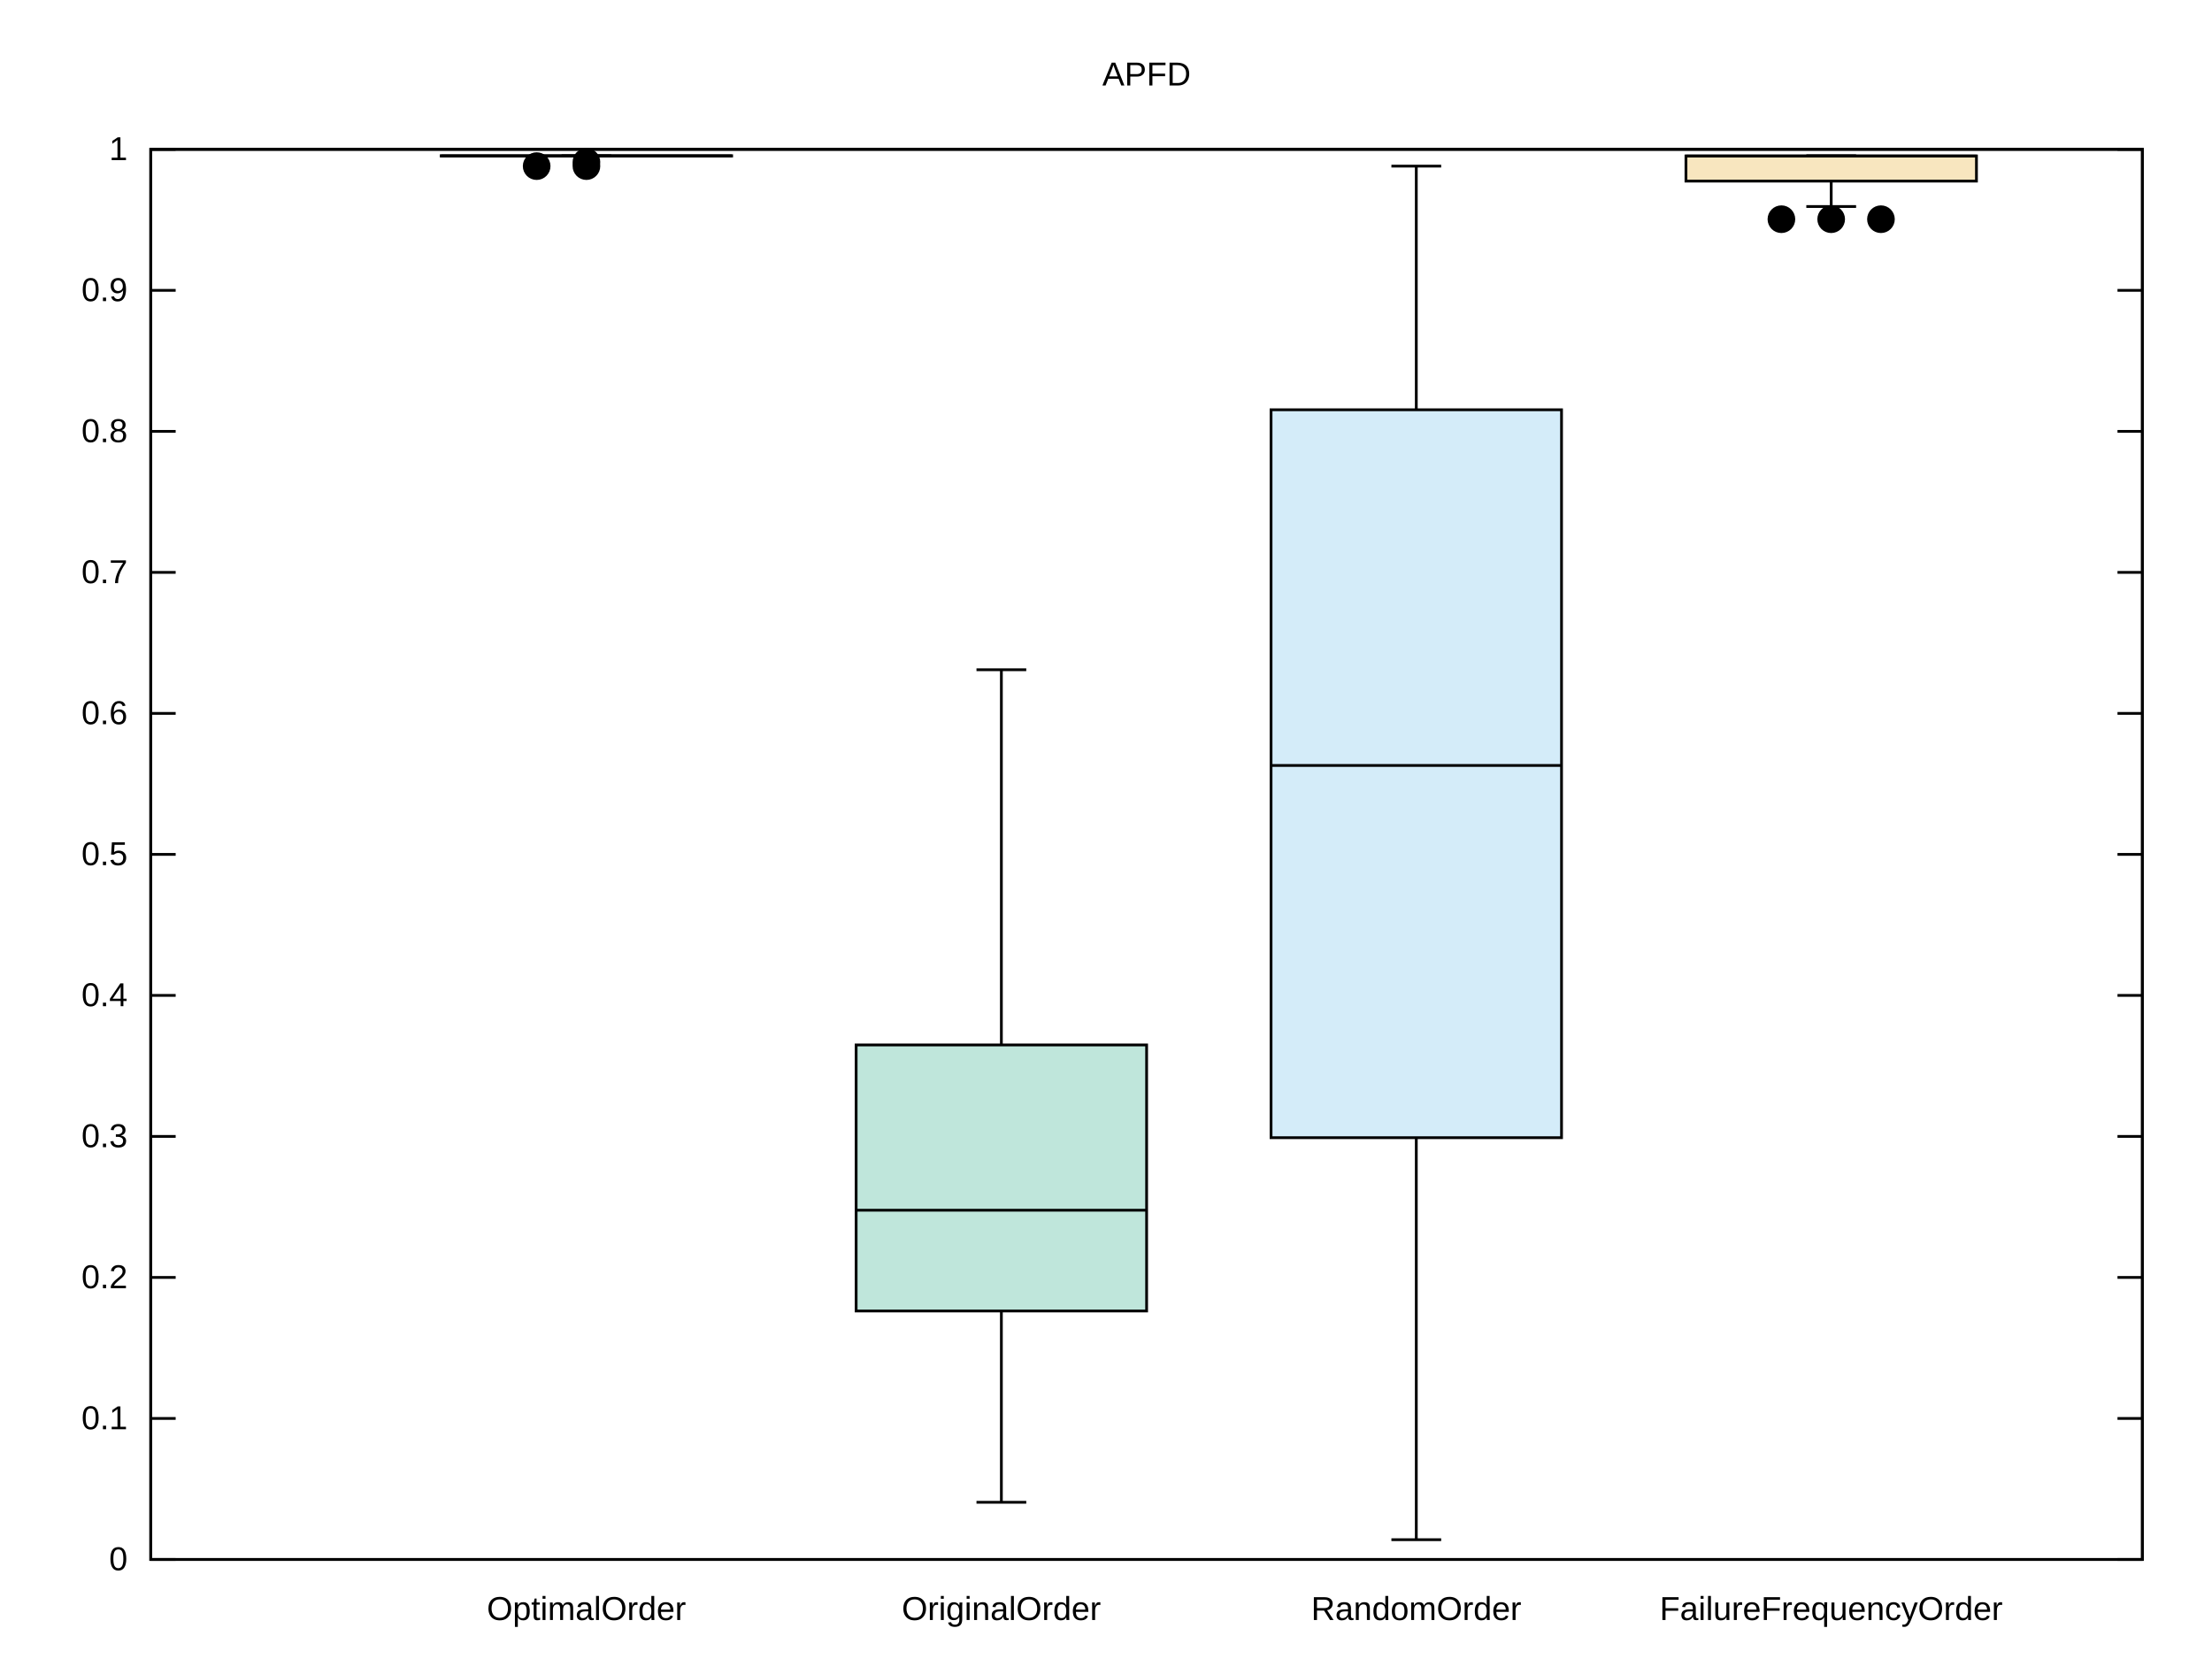
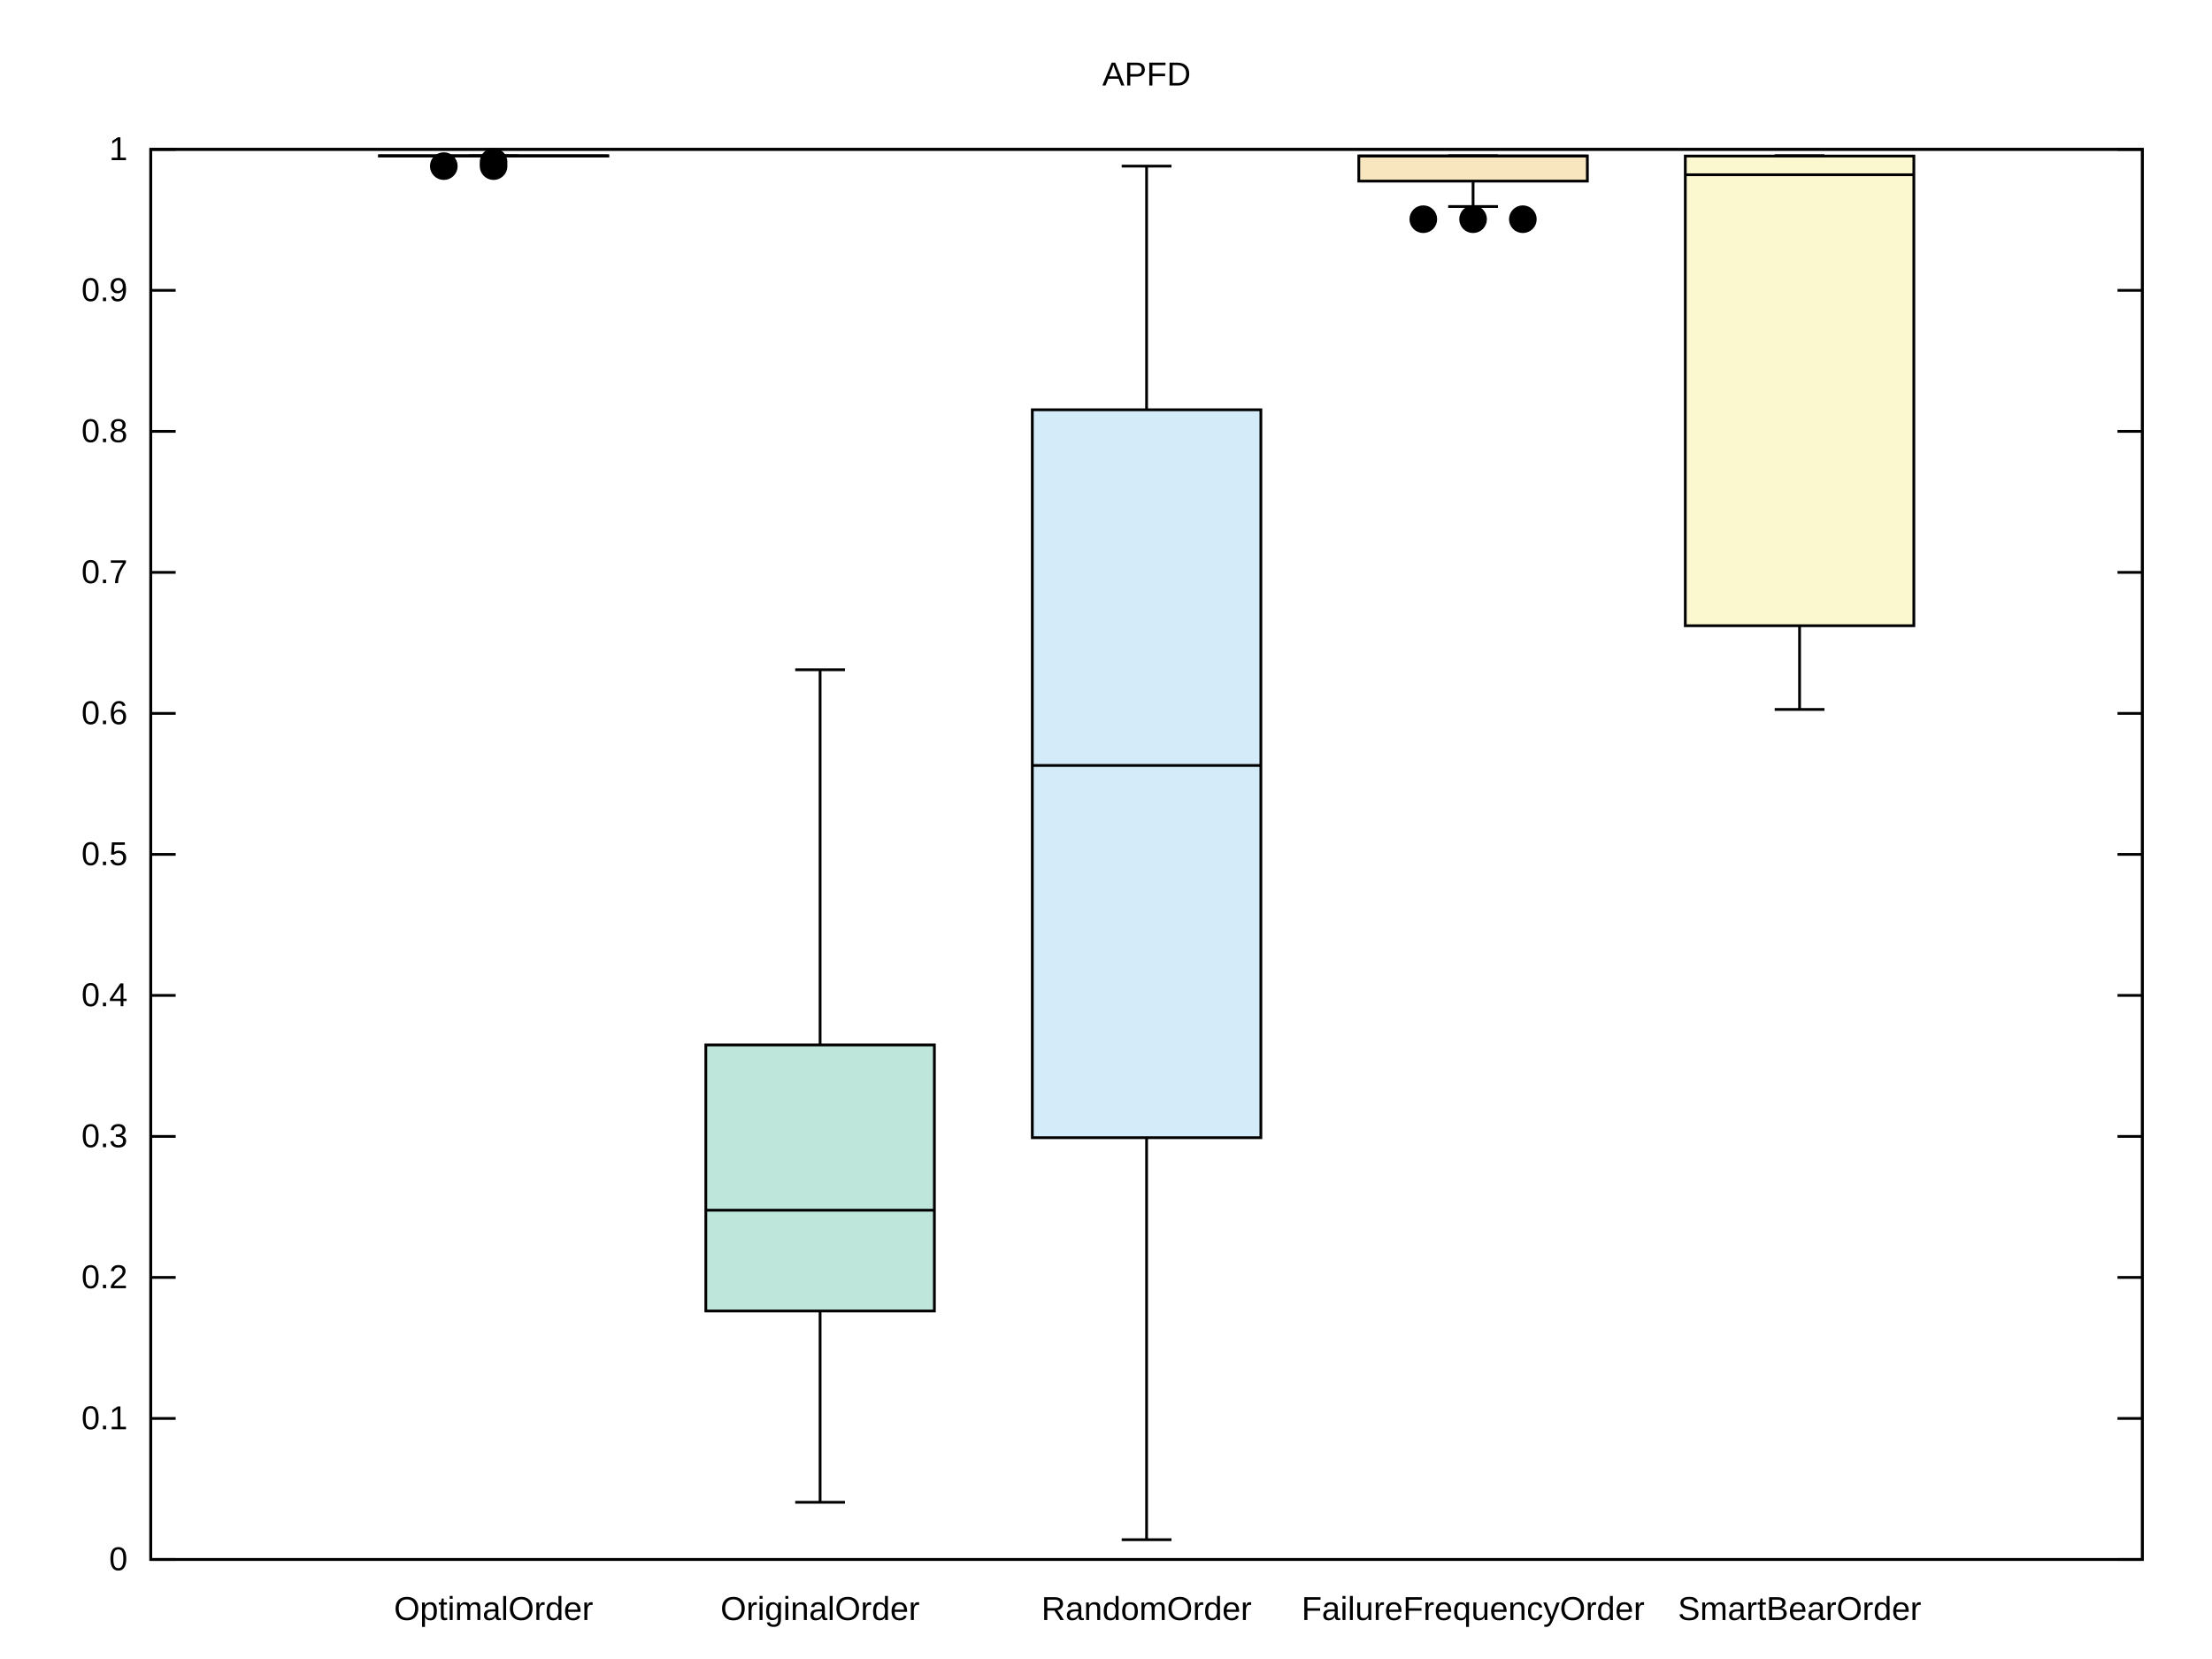
<svg xmlns="http://www.w3.org/2000/svg" xmlns:xlink="http://www.w3.org/1999/xlink" width="800" height="600" viewBox="0 0 800 600">
  <g id="gnuplot_canvas">
    <rect x="0" y="0" width="800" height="600" fill="none" />
    <defs>
      <circle id="gpDot" r="0.5" stroke-width="0.5" stroke="currentColor" />
      <path id="gpPt0" stroke-width="0.222" stroke="currentColor" d="M-1,0 h2 M0,-1 v2" />
      <path id="gpPt1" stroke-width="0.222" stroke="currentColor" d="M-1,-1 L1,1 M1,-1 L-1,1" />
      <path id="gpPt2" stroke-width="0.222" stroke="currentColor" d="M-1,0 L1,0 M0,-1 L0,1 M-1,-1 L1,1 M-1,1 L1,-1" />
      <rect id="gpPt3" stroke-width="0.222" stroke="currentColor" x="-1" y="-1" width="2" height="2" />
      <rect id="gpPt4" stroke-width="0.222" stroke="currentColor" fill="currentColor" x="-1" y="-1" width="2" height="2" />
      <circle id="gpPt5" stroke-width="0.222" stroke="currentColor" cx="0" cy="0" r="1" />
      <use xlink:href="#gpPt5" id="gpPt6" fill="currentColor" stroke="none" />
      <path id="gpPt7" stroke-width="0.222" stroke="currentColor" d="M0,-1.33 L-1.33,0.67 L1.33,0.67 z" />
      <use xlink:href="#gpPt7" id="gpPt8" fill="currentColor" stroke="none" />
      <use xlink:href="#gpPt7" id="gpPt9" stroke="currentColor" transform="rotate(180)" />
      <use xlink:href="#gpPt9" id="gpPt10" fill="currentColor" stroke="none" />
      <use xlink:href="#gpPt3" id="gpPt11" stroke="currentColor" transform="rotate(45)" />
      <use xlink:href="#gpPt11" id="gpPt12" fill="currentColor" stroke="none" />
      <path id="gpPt13" stroke-width="0.222" stroke="currentColor" d="M0,1.330 L1.265,0.411 L0.782,-1.067 L-0.782,-1.076 L-1.265,0.411 z" />
      <use xlink:href="#gpPt13" id="gpPt14" fill="currentColor" stroke="none" />
      <filter id="textbox" filterUnits="objectBoundingBox" x="0" y="0" height="1" width="1">
        <feFlood flood-color="white" flood-opacity="1" result="bgnd" />
        <feComposite in="SourceGraphic" in2="bgnd" operator="atop" />
      </filter>
      <filter id="greybox" filterUnits="objectBoundingBox" x="0" y="0" height="1" width="1">
        <feFlood flood-color="lightgrey" flood-opacity="1" result="grey" />
        <feComposite in="SourceGraphic" in2="grey" operator="atop" />
      </filter>
    </defs>
    <g fill="none" color="white" stroke="currentColor" stroke-width="1.00" stroke-linecap="butt" stroke-linejoin="miter">
</g>
    <g fill="none" color="black" stroke="currentColor" stroke-width="1.00" stroke-linecap="butt" stroke-linejoin="miter">
      <path stroke="black" d="M54.53,564.00 L63.53,564.00 M774.82,564.00 L765.82,564.00  " />
      <g transform="translate(46.14,567.90)" stroke="none" fill="black" font-family="Arial" font-size="12.00" text-anchor="end">
        <text>
          <tspan font-family="Arial"> 0</tspan>
        </text>
      </g>
    </g>
    <g fill="none" color="black" stroke="currentColor" stroke-width="1.00" stroke-linecap="butt" stroke-linejoin="miter">
      <path stroke="black" d="M54.53,513.00 L63.53,513.00 M774.82,513.00 L765.82,513.00  " />
      <g transform="translate(46.14,516.90)" stroke="none" fill="black" font-family="Arial" font-size="12.00" text-anchor="end">
        <text>
          <tspan font-family="Arial"> 0.1</tspan>
        </text>
      </g>
    </g>
    <g fill="none" color="black" stroke="currentColor" stroke-width="1.00" stroke-linecap="butt" stroke-linejoin="miter">
      <path stroke="black" d="M54.53,462.00 L63.53,462.00 M774.82,462.00 L765.82,462.00  " />
      <g transform="translate(46.14,465.90)" stroke="none" fill="black" font-family="Arial" font-size="12.00" text-anchor="end">
        <text>
          <tspan font-family="Arial"> 0.2</tspan>
        </text>
      </g>
    </g>
    <g fill="none" color="black" stroke="currentColor" stroke-width="1.00" stroke-linecap="butt" stroke-linejoin="miter">
      <path stroke="black" d="M54.53,411.00 L63.53,411.00 M774.82,411.00 L765.82,411.00  " />
      <g transform="translate(46.14,414.90)" stroke="none" fill="black" font-family="Arial" font-size="12.00" text-anchor="end">
        <text>
          <tspan font-family="Arial"> 0.3</tspan>
        </text>
      </g>
    </g>
    <g fill="none" color="black" stroke="currentColor" stroke-width="1.00" stroke-linecap="butt" stroke-linejoin="miter">
      <path stroke="black" d="M54.53,360.00 L63.53,360.00 M774.82,360.00 L765.82,360.00  " />
      <g transform="translate(46.14,363.90)" stroke="none" fill="black" font-family="Arial" font-size="12.00" text-anchor="end">
        <text>
          <tspan font-family="Arial"> 0.4</tspan>
        </text>
      </g>
    </g>
    <g fill="none" color="black" stroke="currentColor" stroke-width="1.00" stroke-linecap="butt" stroke-linejoin="miter">
      <path stroke="black" d="M54.53,309.00 L63.53,309.00 M774.82,309.00 L765.82,309.00  " />
      <g transform="translate(46.14,312.90)" stroke="none" fill="black" font-family="Arial" font-size="12.00" text-anchor="end">
        <text>
          <tspan font-family="Arial"> 0.5</tspan>
        </text>
      </g>
    </g>
    <g fill="none" color="black" stroke="currentColor" stroke-width="1.00" stroke-linecap="butt" stroke-linejoin="miter">
      <path stroke="black" d="M54.53,258.01 L63.53,258.01 M774.82,258.01 L765.82,258.01  " />
      <g transform="translate(46.14,261.91)" stroke="none" fill="black" font-family="Arial" font-size="12.00" text-anchor="end">
        <text>
          <tspan font-family="Arial"> 0.6</tspan>
        </text>
      </g>
    </g>
    <g fill="none" color="black" stroke="currentColor" stroke-width="1.00" stroke-linecap="butt" stroke-linejoin="miter">
      <path stroke="black" d="M54.53,207.01 L63.53,207.01 M774.82,207.01 L765.82,207.01  " />
      <g transform="translate(46.14,210.91)" stroke="none" fill="black" font-family="Arial" font-size="12.00" text-anchor="end">
        <text>
          <tspan font-family="Arial"> 0.7</tspan>
        </text>
      </g>
    </g>
    <g fill="none" color="black" stroke="currentColor" stroke-width="1.00" stroke-linecap="butt" stroke-linejoin="miter">
      <path stroke="black" d="M54.53,156.01 L63.53,156.01 M774.82,156.01 L765.82,156.01  " />
      <g transform="translate(46.14,159.91)" stroke="none" fill="black" font-family="Arial" font-size="12.00" text-anchor="end">
        <text>
          <tspan font-family="Arial"> 0.8</tspan>
        </text>
      </g>
    </g>
    <g fill="none" color="black" stroke="currentColor" stroke-width="1.00" stroke-linecap="butt" stroke-linejoin="miter">
      <path stroke="black" d="M54.53,105.01 L63.53,105.01 M774.82,105.01 L765.82,105.01  " />
      <g transform="translate(46.14,108.91)" stroke="none" fill="black" font-family="Arial" font-size="12.00" text-anchor="end">
        <text>
          <tspan font-family="Arial"> 0.9</tspan>
        </text>
      </g>
    </g>
    <g fill="none" color="black" stroke="currentColor" stroke-width="1.00" stroke-linecap="butt" stroke-linejoin="miter">
      <path stroke="black" d="M54.53,54.01 L63.53,54.01 M774.82,54.01 L765.82,54.01  " />
      <g transform="translate(46.14,57.91)" stroke="none" fill="black" font-family="Arial" font-size="12.00" text-anchor="end">
        <text>
          <tspan font-family="Arial"> 1</tspan>
        </text>
      </g>
    </g>
    <g fill="none" color="black" stroke="currentColor" stroke-width="1.00" stroke-linecap="butt" stroke-linejoin="miter">
-       <path stroke="black" d="M212.09,564.00  " />
-       <g transform="translate(212.09,585.90)" stroke="none" fill="black" font-family="Arial" font-size="12.00" text-anchor="middle">
+       <path stroke="black" d="M178.51,564.00  " />
+       <g transform="translate(178.51,585.90)" stroke="none" fill="black" font-family="Arial" font-size="12.00" text-anchor="middle">
        <text>
          <tspan font-family="Arial">OptimalOrder</tspan>
        </text>
      </g>
    </g>
    <g fill="none" color="black" stroke="currentColor" stroke-width="1.00" stroke-linecap="butt" stroke-linejoin="miter">
-       <path stroke="black" d="M362.15,564.00  " />
-       <g transform="translate(362.15,585.90)" stroke="none" fill="black" font-family="Arial" font-size="12.00" text-anchor="middle">
+       <path stroke="black" d="M296.59,564.00  " />
+       <g transform="translate(296.59,585.90)" stroke="none" fill="black" font-family="Arial" font-size="12.00" text-anchor="middle">
        <text>
          <tspan font-family="Arial">OriginalOrder</tspan>
        </text>
      </g>
    </g>
    <g fill="none" color="black" stroke="currentColor" stroke-width="1.00" stroke-linecap="butt" stroke-linejoin="miter">
-       <path stroke="black" d="M512.21,564.00  " />
-       <g transform="translate(512.21,585.90)" stroke="none" fill="black" font-family="Arial" font-size="12.00" text-anchor="middle">
+       <path stroke="black" d="M414.68,564.00  " />
+       <g transform="translate(414.68,585.90)" stroke="none" fill="black" font-family="Arial" font-size="12.00" text-anchor="middle">
        <text>
          <tspan font-family="Arial">RandomOrder</tspan>
        </text>
      </g>
    </g>
    <g fill="none" color="black" stroke="currentColor" stroke-width="1.00" stroke-linecap="butt" stroke-linejoin="miter">
-       <path stroke="black" d="M662.27,564.00  " />
-       <g transform="translate(662.27,585.90)" stroke="none" fill="black" font-family="Arial" font-size="12.00" text-anchor="middle">
+       <path stroke="black" d="M532.76,564.00  " />
+       <g transform="translate(532.76,585.90)" stroke="none" fill="black" font-family="Arial" font-size="12.00" text-anchor="middle">
        <text>
          <tspan font-family="Arial">FailureFrequencyOrder</tspan>
        </text>
      </g>
    </g>
    <g fill="none" color="black" stroke="currentColor" stroke-width="1.00" stroke-linecap="butt" stroke-linejoin="miter">
+       <path stroke="black" d="M650.84,564.00  " />
+       <g transform="translate(650.84,585.90)" stroke="none" fill="black" font-family="Arial" font-size="12.00" text-anchor="middle">
+         <text>
+           <tspan font-family="Arial">SmartBearOrder</tspan>
+         </text>
+       </g>
+     </g>
+     <g fill="none" color="black" stroke="currentColor" stroke-width="1.00" stroke-linecap="butt" stroke-linejoin="miter">
</g>
    <g fill="none" color="black" stroke="currentColor" stroke-width="1.00" stroke-linecap="butt" stroke-linejoin="miter">
      <path stroke="black" d="M54.53,54.01 L54.53,564.00 L774.82,564.00 L774.82,54.01 L54.53,54.01 Z  " />
    </g>
    <g fill="none" color="black" stroke="currentColor" stroke-width="1.00" stroke-linecap="butt" stroke-linejoin="miter">
</g>
    <g id="gnuplot_plot_1">
      <g fill="none" color="black" stroke="currentColor" stroke-width="1.00" stroke-linecap="butt" stroke-linejoin="miter">
</g>
      <g fill="none" color="black" stroke="currentColor" stroke-width="1.00" stroke-linecap="butt" stroke-linejoin="miter">
        <g stroke="none" shape-rendering="crispEdges">
-           <polygon fill="rgb(148,   0, 211)" fill-opacity="0.25" points="159.57,56.44 264.61,56.44 264.61,56.31 159.57,56.31 " />
-         </g>
-         <path stroke="black" d="M159.57,56.44 L264.61,56.44 L264.61,56.31 L159.57,56.31 L159.57,56.44 Z  " />
-         <path stroke="black" d="M159.57,56.39 L264.61,56.39 M212.09,56.44 M212.09,56.31 L212.09,56.29 M203.09,56.29 L221.09,56.29 M203.09,56.44   L221.09,56.44  " />
-         <use xlink:href="#gpPt6" transform="translate(212.09,60.08) scale(4.50)" color="black" />
-         <use xlink:href="#gpPt6" transform="translate(194.09,60.08) scale(4.50)" color="black" />
-         <use xlink:href="#gpPt6" transform="translate(212.09,58.60) scale(4.50)" color="black" />
+           <polygon fill="rgb(148,   0, 211)" fill-opacity="0.25" points="137.19,56.44 219.85,56.44 219.85,56.31 137.19,56.31 " />
+         </g>
+         <path stroke="black" d="M137.19,56.44 L219.85,56.44 L219.85,56.31 L137.19,56.31 L137.19,56.44 Z  " />
+         <path stroke="black" d="M137.19,56.39 L219.85,56.39 M178.52,56.44 M178.52,56.31 L178.52,56.29 M169.52,56.29 L187.52,56.29 M169.52,56.44   L187.52,56.44  " />
+         <use xlink:href="#gpPt6" transform="translate(178.51,60.08) scale(4.50)" color="black" />
+         <use xlink:href="#gpPt6" transform="translate(160.51,60.08) scale(4.50)" color="black" />
+         <use xlink:href="#gpPt6" transform="translate(178.51,58.60) scale(4.50)" color="black" />
      </g>
    </g>
    <g id="gnuplot_plot_2">
      <g fill="none" color="black" stroke="currentColor" stroke-width="1.00" stroke-linecap="butt" stroke-linejoin="miter">
</g>
      <g fill="none" color="black" stroke="currentColor" stroke-width="1.00" stroke-linecap="butt" stroke-linejoin="miter">
        <g stroke="none" shape-rendering="crispEdges">
-           <polygon fill="rgb(  0, 158, 115)" fill-opacity="0.25" points="309.63,474.14 414.69,474.14 414.69,377.92 309.63,377.92 " />
-         </g>
-         <path stroke="black" d="M309.63,474.14 L414.69,474.14 L414.69,377.92 L309.63,377.92 L309.63,474.14 Z  " />
-         <path stroke="black" d="M309.63,437.69 L414.69,437.69 M362.16,543.32 L362.16,474.14 M362.16,377.92 L362.16,242.22 M353.16,242.22 L371.16,242.22   M353.16,543.32 L371.16,543.32  " />
+           <polygon fill="rgb(  0, 158, 115)" fill-opacity="0.25" points="255.27,474.14 337.93,474.14 337.93,377.92 255.27,377.92 " />
+         </g>
+         <path stroke="black" d="M255.27,474.14 L337.93,474.14 L337.93,377.92 L255.27,377.92 L255.27,474.14 Z  " />
+         <path stroke="black" d="M255.27,437.69 L337.93,437.69 M296.60,543.32 L296.60,474.14 M296.60,377.92 L296.60,242.22 M287.60,242.22 L305.60,242.22   M287.60,543.32 L305.60,543.32  " />
      </g>
    </g>
    <g id="gnuplot_plot_3">
      <g fill="none" color="black" stroke="currentColor" stroke-width="1.00" stroke-linecap="butt" stroke-linejoin="miter">
</g>
      <g fill="none" color="black" stroke="currentColor" stroke-width="1.00" stroke-linecap="butt" stroke-linejoin="miter">
        <g stroke="none" shape-rendering="crispEdges">
-           <polygon fill="rgb( 86, 180, 233)" fill-opacity="0.25" points="459.69,411.46 564.75,411.46 564.75,148.20 459.69,148.20 " />
-         </g>
-         <path stroke="black" d="M459.69,411.46 L564.75,411.46 L564.75,148.20 L459.69,148.20 L459.69,411.46 Z  " />
-         <path stroke="black" d="M459.69,276.84 L564.75,276.84 M512.22,556.85 L512.22,411.46 M512.22,148.20 L512.22,60.08 M503.22,60.08 L521.22,60.08   M503.22,556.85 L521.22,556.85  " />
+           <polygon fill="rgb( 86, 180, 233)" fill-opacity="0.25" points="373.35,411.46 456.01,411.46 456.01,148.20 373.35,148.20 " />
+         </g>
+         <path stroke="black" d="M373.35,411.46 L456.01,411.46 L456.01,148.20 L373.35,148.20 L373.35,411.46 Z  " />
+         <path stroke="black" d="M373.35,276.84 L456.01,276.84 M414.68,556.85 L414.68,411.46 M414.68,148.20 L414.68,60.08 M405.68,60.08 L423.68,60.08   M405.68,556.85 L423.68,556.85  " />
      </g>
    </g>
    <g id="gnuplot_plot_4">
      <g fill="none" color="black" stroke="currentColor" stroke-width="1.00" stroke-linecap="butt" stroke-linejoin="miter">
</g>
      <g fill="none" color="black" stroke="currentColor" stroke-width="1.00" stroke-linecap="butt" stroke-linejoin="miter">
        <g stroke="none" shape-rendering="crispEdges">
-           <polygon fill="rgb(230, 159,   0)" fill-opacity="0.25" points="609.75,65.50 714.81,65.50 714.81,56.39 609.75,56.39 " />
-         </g>
-         <path stroke="black" d="M609.75,65.50 L714.81,65.50 L714.81,56.39 L609.75,56.39 L609.75,65.50 Z  " />
-         <path stroke="black" d="M609.75,56.44 L714.81,56.44 M662.28,74.69 L662.28,65.50 M662.28,56.39 L662.28,56.31 M653.28,56.31 L671.28,56.31   M653.28,74.69 L671.28,74.69  " />
-         <use xlink:href="#gpPt6" transform="translate(662.27,79.28) scale(4.50)" color="black" />
-         <use xlink:href="#gpPt6" transform="translate(644.27,79.28) scale(4.50)" color="black" />
-         <use xlink:href="#gpPt6" transform="translate(680.27,79.28) scale(4.50)" color="black" />
+           <polygon fill="rgb(230, 159,   0)" fill-opacity="0.25" points="491.43,65.50 574.09,65.50 574.09,56.39 491.43,56.39 " />
+         </g>
+         <path stroke="black" d="M491.43,65.50 L574.09,65.50 L574.09,56.39 L491.43,56.39 L491.43,65.50 Z  " />
+         <path stroke="black" d="M491.43,56.44 L574.09,56.44 M532.76,74.69 L532.76,65.50 M532.76,56.39 L532.76,56.31 M523.76,56.31 L541.76,56.31   M523.76,74.69 L541.76,74.69  " />
+         <use xlink:href="#gpPt6" transform="translate(532.76,79.28) scale(4.50)" color="black" />
+         <use xlink:href="#gpPt6" transform="translate(514.76,79.28) scale(4.50)" color="black" />
+         <use xlink:href="#gpPt6" transform="translate(550.76,79.28) scale(4.50)" color="black" />
+       </g>
+     </g>
+     <g id="gnuplot_plot_5">
+       <g fill="none" color="black" stroke="currentColor" stroke-width="1.00" stroke-linecap="butt" stroke-linejoin="miter">
+ </g>
+       <g fill="none" color="black" stroke="currentColor" stroke-width="1.00" stroke-linecap="butt" stroke-linejoin="miter">
+         <g stroke="none" shape-rendering="crispEdges">
+           <polygon fill="rgb(240, 228,  66)" fill-opacity="0.25" points="609.51,226.30 692.17,226.30 692.17,56.44 609.51,56.44 " />
+         </g>
+         <path stroke="black" d="M609.51,226.30 L692.17,226.30 L692.17,56.44 L609.51,56.44 L609.51,226.30 Z  " />
+         <path stroke="black" d="M609.51,63.20 L692.17,63.20 M650.84,256.58 L650.84,226.30 M650.84,56.44 L650.84,56.29 M641.84,56.29 L659.84,56.29   M641.84,256.58 L659.84,256.58  " />
      </g>
    </g>
    <g fill="none" color="white" stroke="black" stroke-width="2.00" stroke-linecap="butt" stroke-linejoin="miter">
</g>
    <g fill="none" color="black" stroke="currentColor" stroke-width="2.00" stroke-linecap="butt" stroke-linejoin="miter">
</g>
    <g fill="none" color="black" stroke="black" stroke-width="1.00" stroke-linecap="butt" stroke-linejoin="miter">
</g>
    <g fill="none" color="black" stroke="currentColor" stroke-width="1.00" stroke-linecap="butt" stroke-linejoin="miter">
      <path stroke="black" d="M54.53,54.01 L54.53,564.00 L774.82,564.00 L774.82,54.01 L54.53,54.01 Z  " />
    </g>
    <g fill="none" color="black" stroke="currentColor" stroke-width="1.00" stroke-linecap="butt" stroke-linejoin="miter">
      <g transform="translate(414.67,30.91)" stroke="none" fill="black" font-family="Arial" font-size="12.00" text-anchor="middle">
        <text>
          <tspan font-family="Arial">APFD</tspan>
        </text>
      </g>
    </g>
    <g fill="none" color="black" stroke="currentColor" stroke-width="1.00" stroke-linecap="butt" stroke-linejoin="miter">
</g>
  </g>
</svg>
